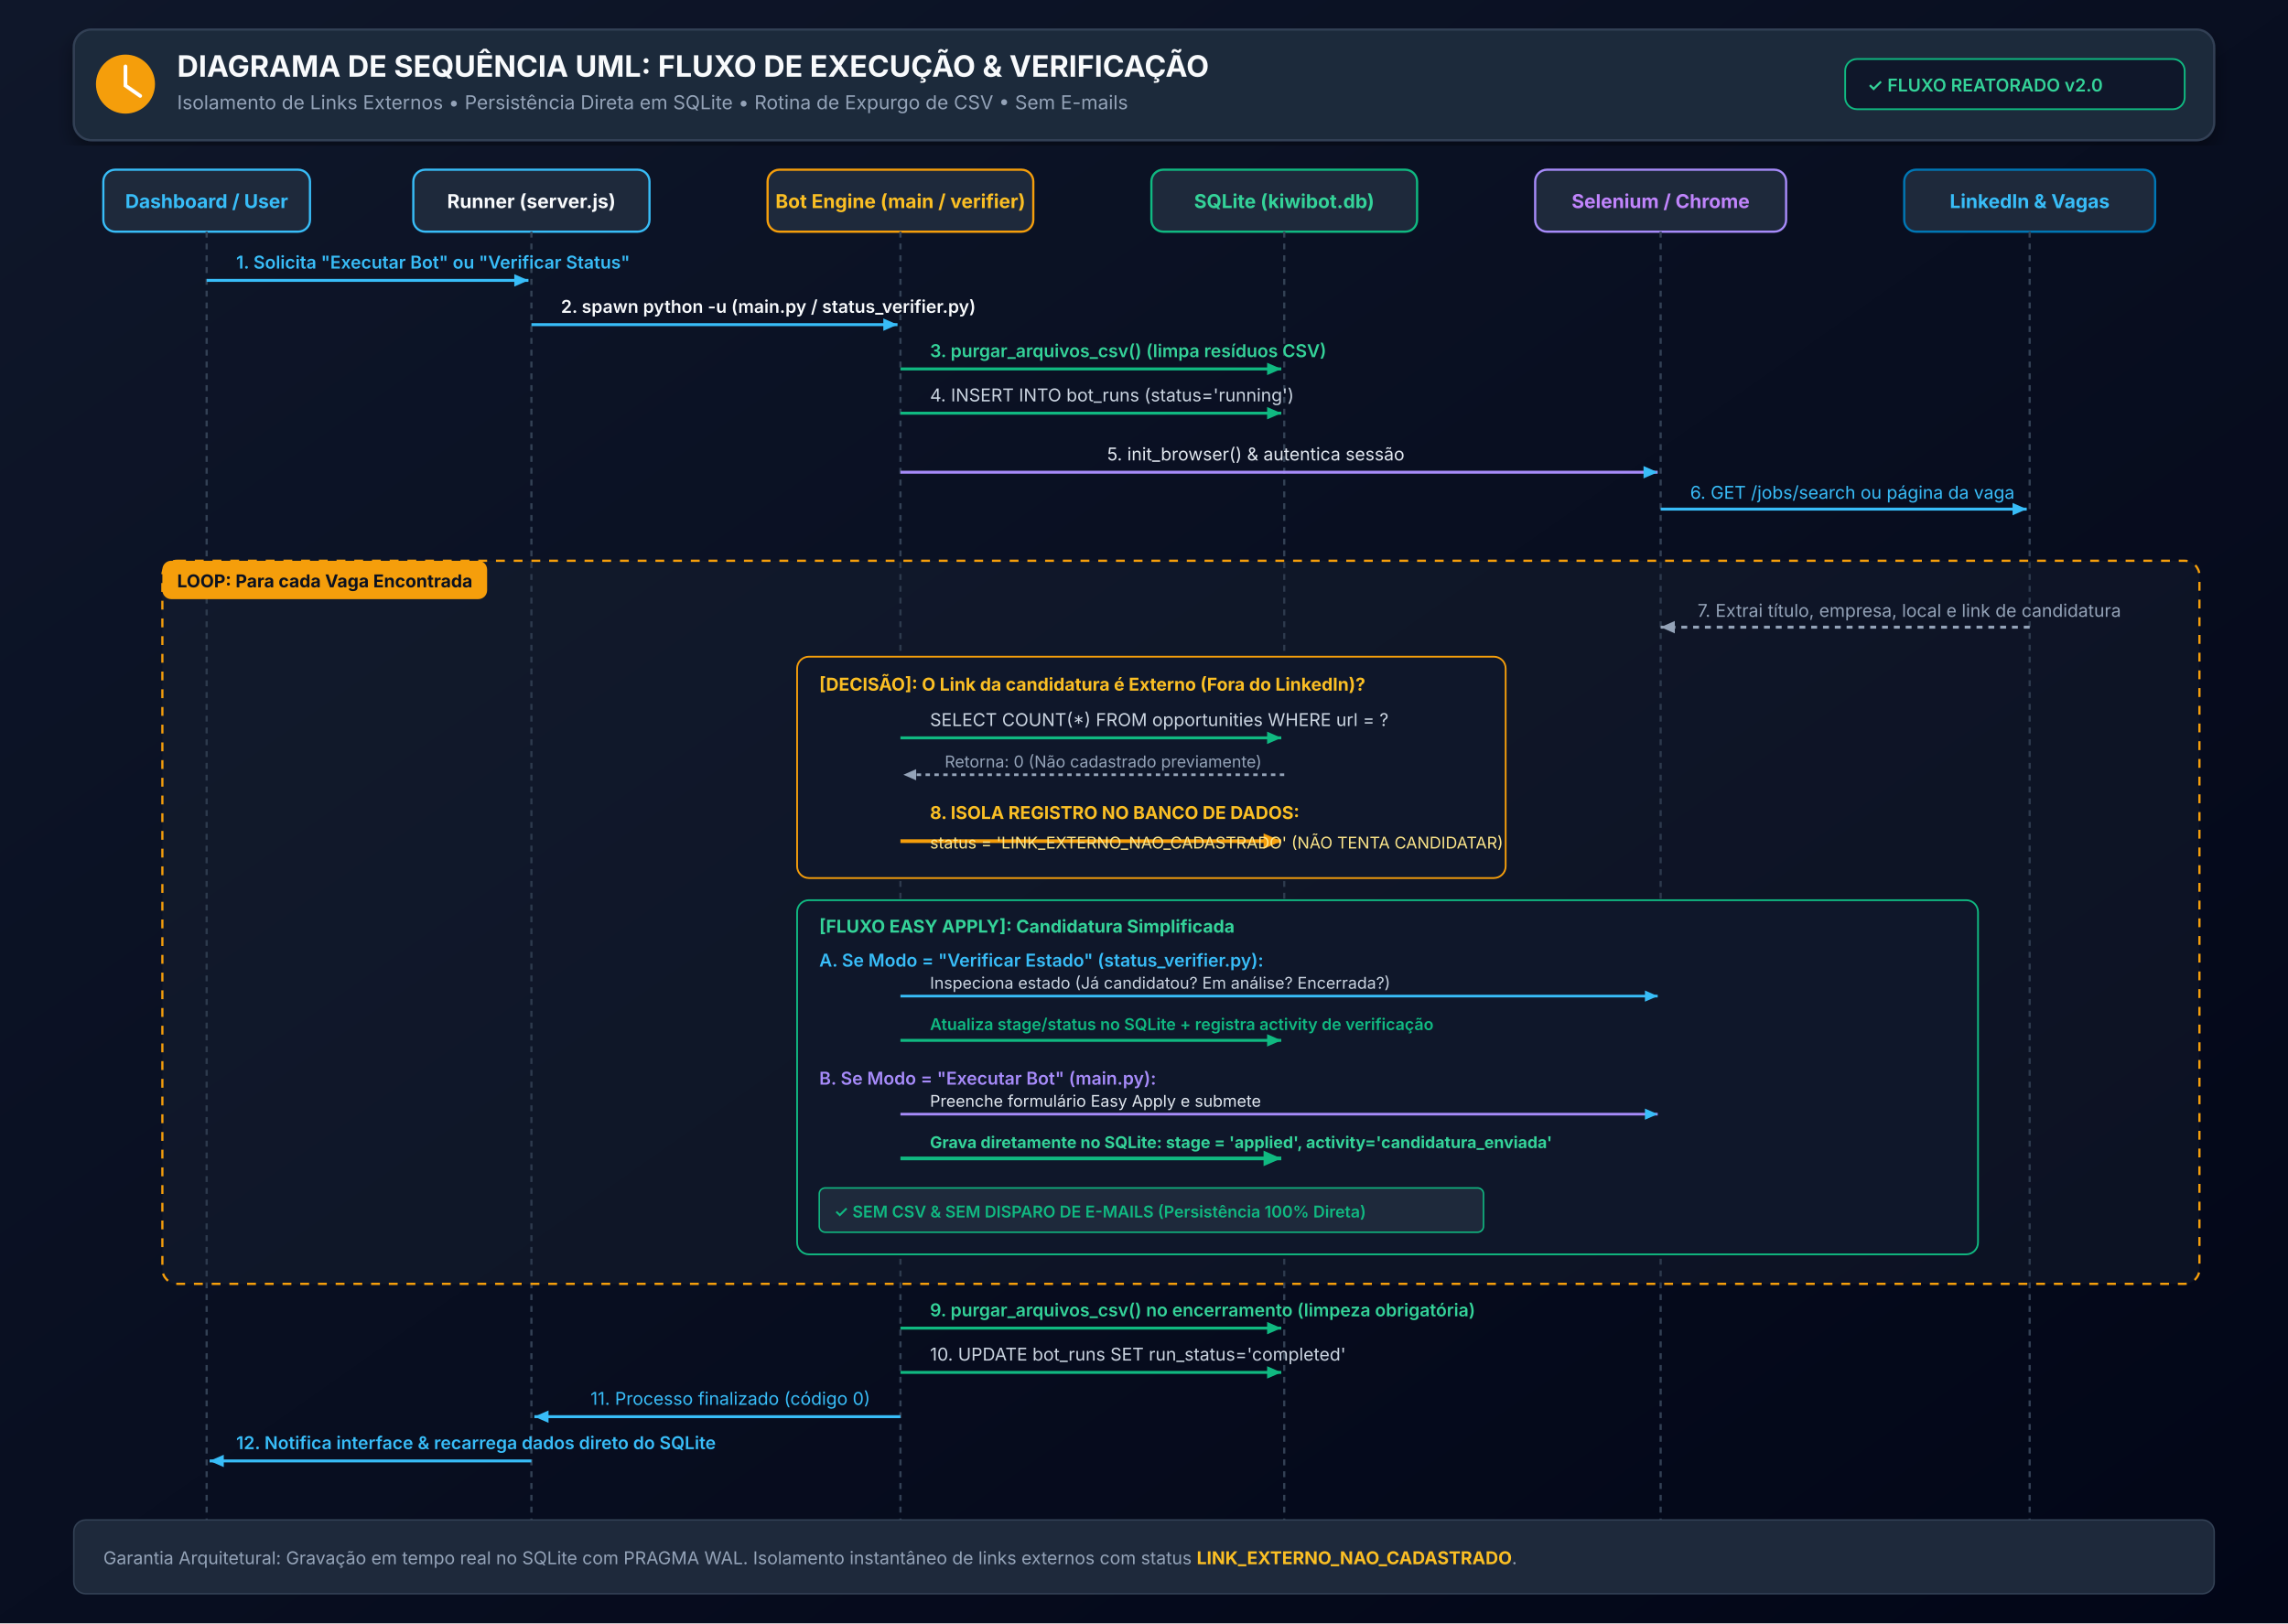
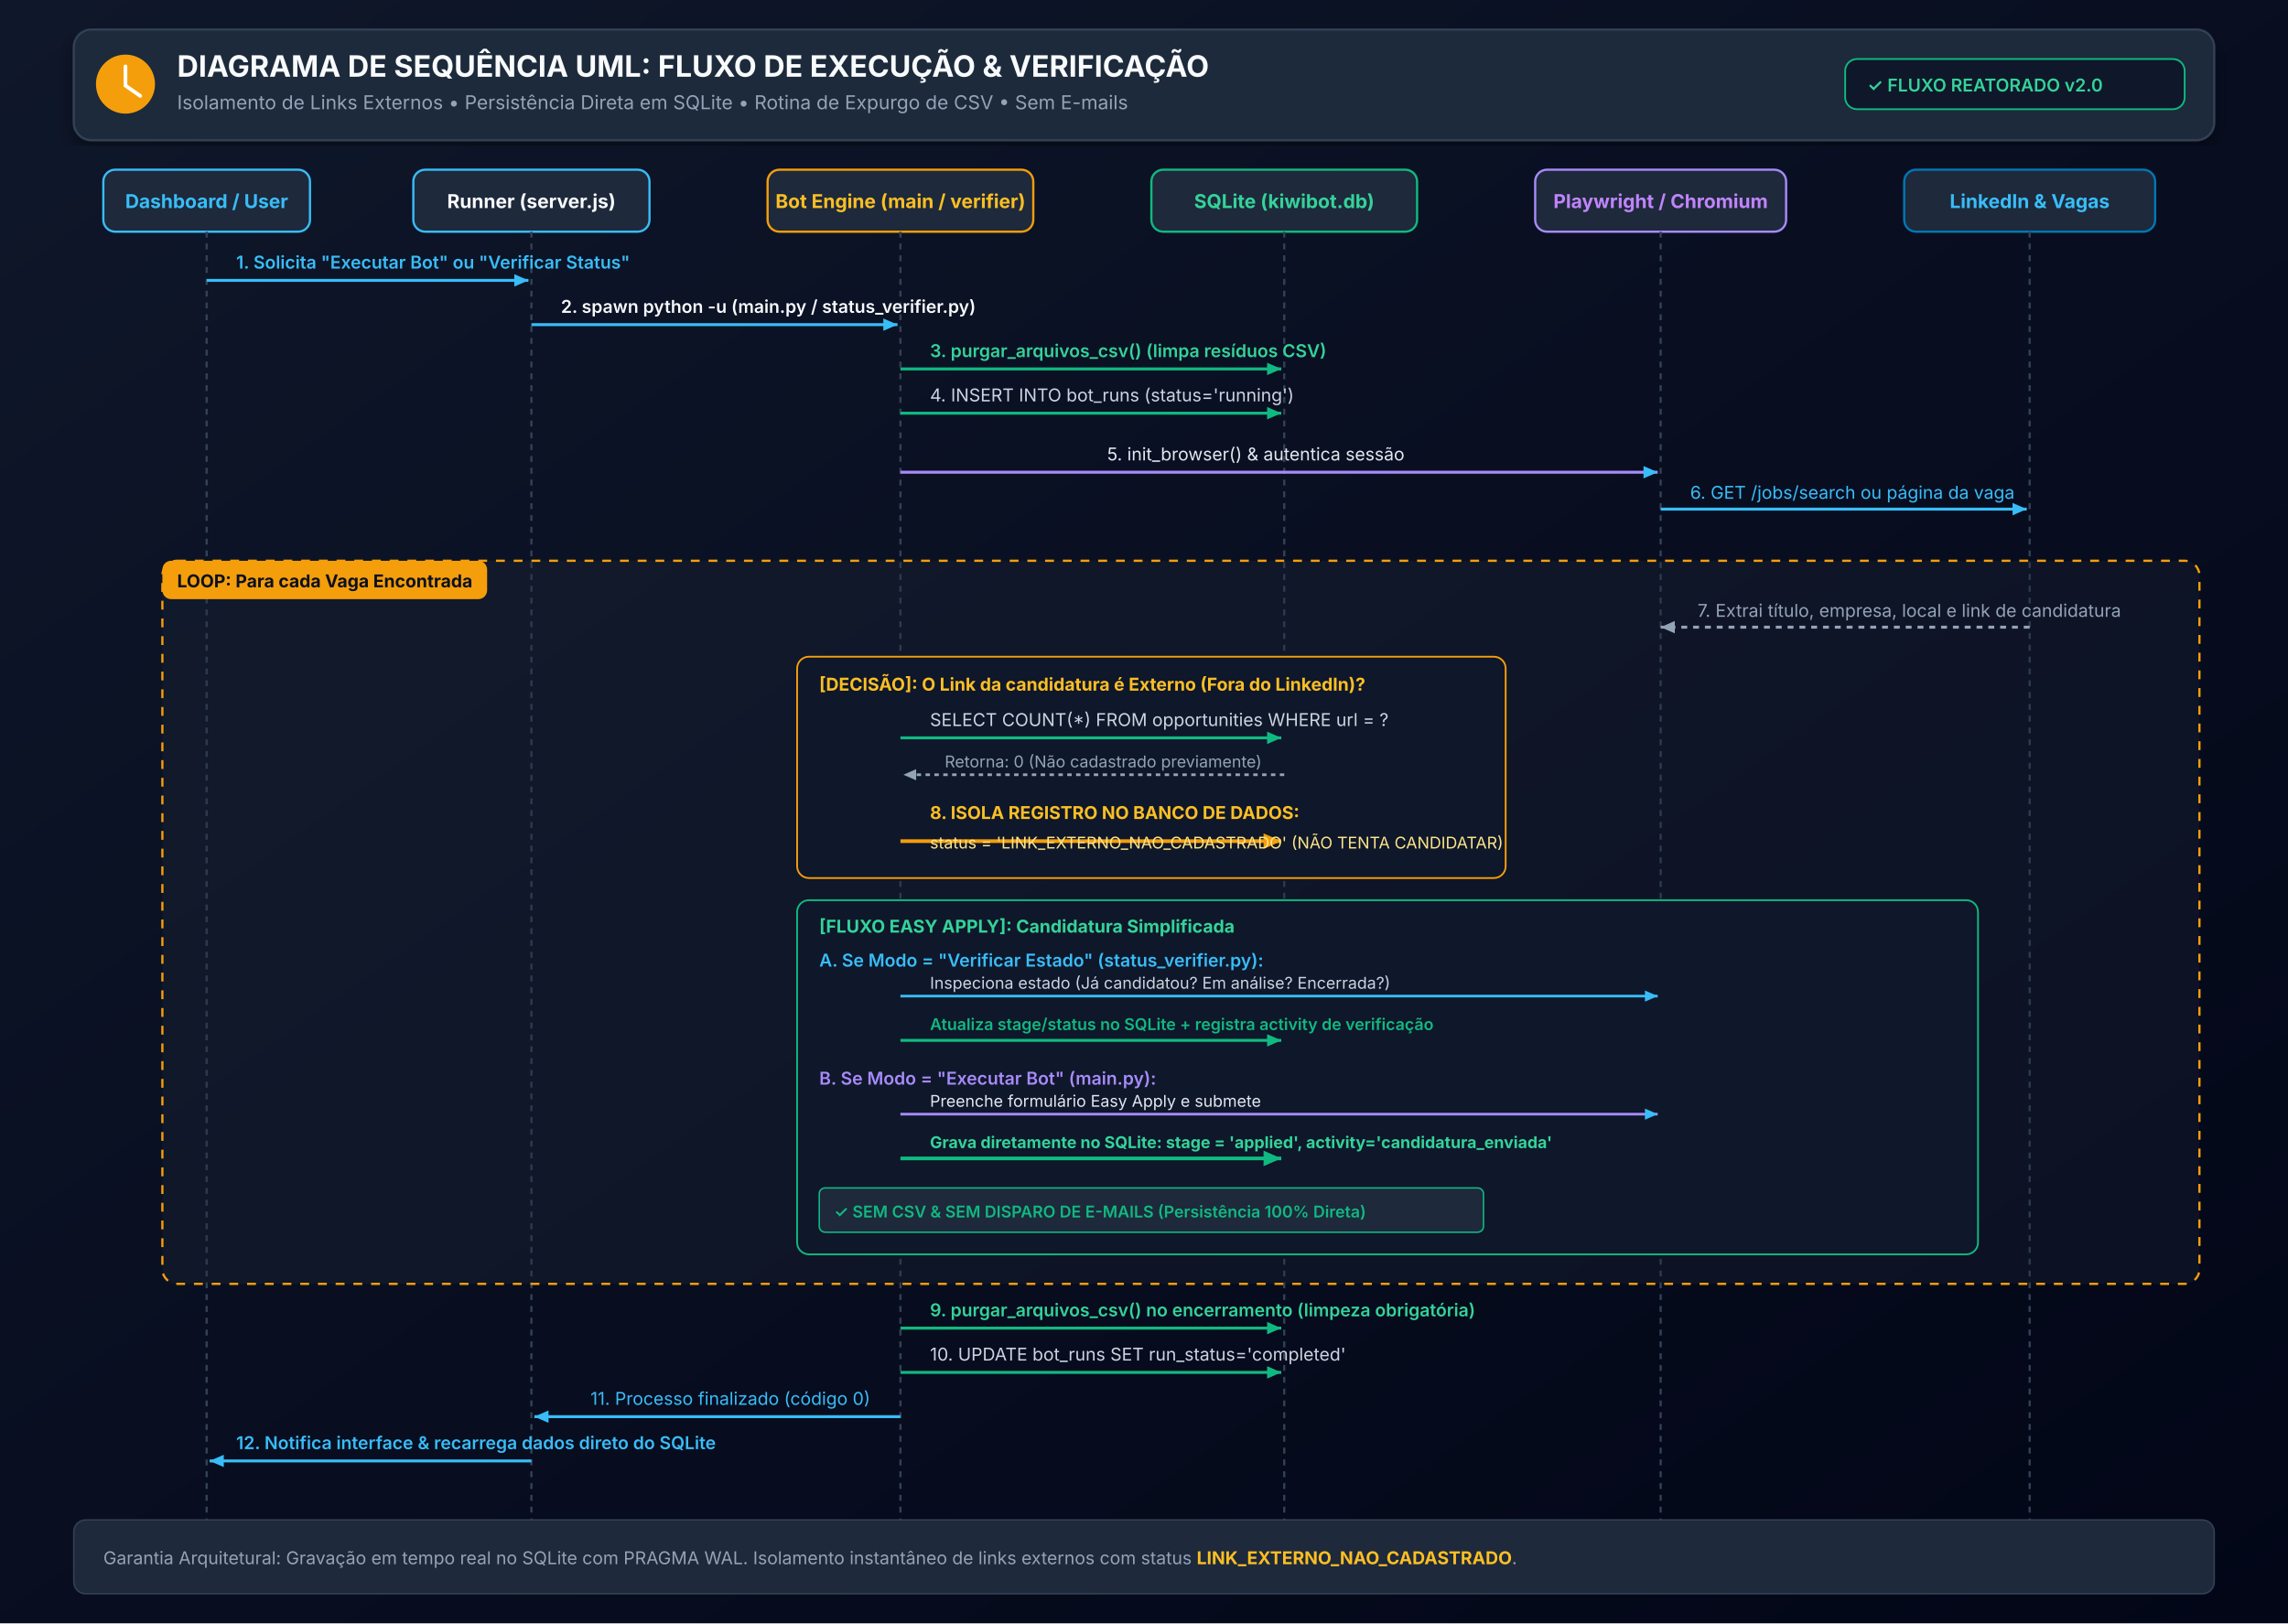
<svg xmlns="http://www.w3.org/2000/svg" viewBox="0 0 1550 1100" width="100%" height="100%" style="background:#0b1120; font-family:'Segoe UI', Inter, -apple-system, sans-serif;">
  <defs>
    <linearGradient id="seqBg" x1="0%" y1="0%" x2="100%" y2="100%">
      <stop offset="0%" stop-color="#0f172a" />
      <stop offset="100%" stop-color="#020617" />
    </linearGradient>
    <filter id="shadow" x="-5%" y="-5%" width="110%" height="110%">
      <feDropShadow dx="0" dy="6" stdDeviation="6" flood-color="#000000" flood-opacity="0.4" />
    </filter>
    <marker id="arrowSolid" viewBox="0 0 10 10" refX="8" refY="5" markerWidth="6" markerHeight="6" orient="auto">
      <path d="M 0 1.5 L 8 5 L 0 8.5 z" fill="#38bdf8" />
    </marker>
    <marker id="arrowKiwi" viewBox="0 0 10 10" refX="8" refY="5" markerWidth="6" markerHeight="6" orient="auto">
      <path d="M 0 1.5 L 8 5 L 0 8.5 z" fill="#10b981" />
    </marker>
    <marker id="arrowAmber" viewBox="0 0 10 10" refX="8" refY="5" markerWidth="6" markerHeight="6" orient="auto">
      <path d="M 0 1.5 L 8 5 L 0 8.5 z" fill="#f59e0b" />
    </marker>
    <marker id="arrowDash" viewBox="0 0 10 10" refX="8" refY="5" markerWidth="6" markerHeight="6" orient="auto">
      <path d="M 0 1.5 L 8 5 L 0 8.5 z" fill="#94a3b8" />
    </marker>
  </defs>
  <rect width="1550" height="1100" fill="url(#seqBg)" />
  <rect x="50" y="20" width="1450" height="75" rx="12" fill="#1e293b" stroke="#334155" stroke-width="1.5" filter="url(#shadow)" />
  <circle cx="85" cy="57" r="20" fill="#f59e0b" />
  <path d="M 85 45 L 85 58 L 95 65" stroke="#ffffff" stroke-width="2.5" fill="none" stroke-linecap="round" />
  <text x="120" y="52" font-size="20" font-weight="700" fill="#f8fafc">DIAGRAMA DE SEQUÊNCIA UML: FLUXO DE EXECUÇÃO &amp; VERIFICAÇÃO</text>
  <text x="120" y="74" font-size="13" fill="#94a3b8">Isolamento de Links Externos • Persistência Direta em SQLite • Rotina de Expurgo de CSV • Sem E-mails</text>
  <rect x="1250" y="40" width="230" height="34" rx="8" fill="#0f172a" stroke="#10b981" stroke-width="1.2" />
  <text x="1265" y="62" font-size="12" font-weight="600" fill="#34d399">✓ FLUXO REATORADO v2.0</text>
  <g transform="translate(70, 115)">
    <rect width="140" height="42" rx="8" fill="#1e293b" stroke="#38bdf8" stroke-width="1.5" />
    <text x="70" y="26" font-size="13" font-weight="700" fill="#38bdf8" text-anchor="middle">Dashboard / User</text>
    <line x1="70" y1="42" x2="70" y2="920" stroke="#334155" stroke-width="1.5" stroke-dasharray="4" />
  </g>
  <g transform="translate(280, 115)">
    <rect width="160" height="42" rx="8" fill="#1e293b" stroke="#38bdf8" stroke-width="1.5" />
    <text x="80" y="26" font-size="13" font-weight="700" fill="#f8fafc" text-anchor="middle">Runner (server.js)</text>
    <line x1="80" y1="42" x2="80" y2="920" stroke="#334155" stroke-width="1.5" stroke-dasharray="4" />
  </g>
  <g transform="translate(520, 115)">
    <rect width="180" height="42" rx="8" fill="#1e293b" stroke="#f59e0b" stroke-width="1.5" />
    <text x="90" y="26" font-size="13" font-weight="700" fill="#fbbf24" text-anchor="middle">Bot Engine (main / verifier)</text>
    <line x1="90" y1="42" x2="90" y2="920" stroke="#334155" stroke-width="1.5" stroke-dasharray="4" />
  </g>
  <g transform="translate(780, 115)">
    <rect width="180" height="42" rx="8" fill="#1e293b" stroke="#10b981" stroke-width="1.5" />
    <text x="90" y="26" font-size="13" font-weight="700" fill="#34d399" text-anchor="middle">SQLite (kiwibot.db)</text>
    <line x1="90" y1="42" x2="90" y2="920" stroke="#334155" stroke-width="1.5" stroke-dasharray="4" />
  </g>
  <g transform="translate(1040, 115)">
    <rect width="170" height="42" rx="8" fill="#1e293b" stroke="#a78bfa" stroke-width="1.5" />
-     <text x="85" y="26" font-size="13" font-weight="700" fill="#c084fc" text-anchor="middle">Selenium / Chrome</text>
+     <text x="85" y="26" font-size="13" font-weight="700" fill="#c084fc" text-anchor="middle">Playwright / Chromium</text>
    <line x1="85" y1="42" x2="85" y2="920" stroke="#334155" stroke-width="1.5" stroke-dasharray="4" />
  </g>
  <g transform="translate(1290, 115)">
    <rect width="170" height="42" rx="8" fill="#1e293b" stroke="#0077b5" stroke-width="1.5" />
    <text x="85" y="26" font-size="13" font-weight="700" fill="#38bdf8" text-anchor="middle">LinkedIn &amp; Vagas</text>
    <line x1="85" y1="42" x2="85" y2="920" stroke="#334155" stroke-width="1.5" stroke-dasharray="4" />
  </g>
  <path d="M 140 190 L 358 190" fill="none" stroke="#38bdf8" stroke-width="2" marker-end="url(#arrowSolid)" />
  <text x="160" y="182" font-size="12" font-weight="600" fill="#38bdf8">1. Solicita "Executar Bot" ou "Verificar Status"</text>
  <path d="M 360 220 L 608 220" fill="none" stroke="#38bdf8" stroke-width="2" marker-end="url(#arrowSolid)" />
  <text x="380" y="212" font-size="12" font-weight="600" fill="#f8fafc">2. spawn python -u (main.py / status_verifier.py)</text>
  <path d="M 610 250 L 868 250" fill="none" stroke="#10b981" stroke-width="2" marker-end="url(#arrowKiwi)" />
  <text x="630" y="242" font-size="12" font-weight="600" fill="#34d399">3. purgar_arquivos_csv() (limpa resíduos CSV)</text>
  <path d="M 610 280 L 868 280" fill="none" stroke="#10b981" stroke-width="2" marker-end="url(#arrowKiwi)" />
  <text x="630" y="272" font-size="12" fill="#cbd5e1">4. INSERT INTO bot_runs (status='running')</text>
  <path d="M 610 320 L 1123 320" fill="none" stroke="#a78bfa" stroke-width="2" marker-end="url(#arrowSolid)" />
  <text x="750" y="312" font-size="12" fill="#e2e8f0">5. init_browser() &amp; autentica sessão</text>
  <path d="M 1125 345 L 1373 345" fill="none" stroke="#38bdf8" stroke-width="2" marker-end="url(#arrowSolid)" />
  <text x="1145" y="338" font-size="12" fill="#38bdf8">6. GET /jobs/search ou página da vaga</text>
  <rect x="110" y="380" width="1380" height="490" rx="10" fill="#1e293b" fill-opacity="0.3" stroke="#f59e0b" stroke-width="1.5" stroke-dasharray="6" />
  <rect x="110" y="380" width="220" height="26" rx="6" fill="#f59e0b" />
  <text x="120" y="398" font-size="12" font-weight="700" fill="#0b1120">LOOP: Para cada Vaga Encontrada</text>
  <path d="M 1375 425 L 1125 425" fill="none" stroke="#94a3b8" stroke-width="2" stroke-dasharray="4" marker-end="url(#arrowDash)" />
  <text x="1150" y="418" font-size="12" fill="#94a3b8">7. Extrai título, empresa, local e link de candidatura</text>
  <rect x="540" y="445" width="480" height="150" rx="8" fill="#0f172a" stroke="#f59e0b" stroke-width="1.2" />
  <text x="555" y="468" font-size="12" font-weight="700" fill="#fbbf24">[DECISÃO]: O Link da candidatura é Externo (Fora do LinkedIn)?</text>
  <path d="M 610 500 L 868 500" fill="none" stroke="#10b981" stroke-width="2" marker-end="url(#arrowKiwi)" />
  <text x="630" y="492" font-size="12" fill="#cbd5e1">SELECT COUNT(*) FROM opportunities WHERE url = ?</text>
  <path d="M 870 525 L 612 525" fill="none" stroke="#94a3b8" stroke-width="1.8" stroke-dasharray="3" marker-end="url(#arrowDash)" />
  <text x="640" y="520" font-size="11" fill="#94a3b8">Retorna: 0 (Não cadastrado previamente)</text>
  <path d="M 610 570 L 868 570" fill="none" stroke="#f59e0b" stroke-width="2.5" marker-end="url(#arrowAmber)" />
  <text x="630" y="555" font-size="12" font-weight="700" fill="#fbbf24">8. ISOLA REGISTRO NO BANCO DE DADOS:</text>
  <text x="630" y="575" font-size="11" fill="#fde68a">status = 'LINK_EXTERNO_NAO_CADASTRADO' (NÃO TENTA CANDIDATAR)</text>
  <rect x="540" y="610" width="800" height="240" rx="8" fill="#0f172a" stroke="#10b981" stroke-width="1.2" />
  <text x="555" y="632" font-size="12" font-weight="700" fill="#34d399">[FLUXO EASY APPLY]: Candidatura Simplificada</text>
  <text x="555" y="655" font-size="12" font-weight="600" fill="#38bdf8">A. Se Modo = "Verificar Estado" (status_verifier.py):</text>
  <path d="M 610 675 L 1123 675" fill="none" stroke="#38bdf8" stroke-width="1.8" marker-end="url(#arrowSolid)" />
  <text x="630" y="670" font-size="11" fill="#cbd5e1">Inspeciona estado (Já candidatou? Em análise? Encerrada?)</text>
  <path d="M 610 705 L 868 705" fill="none" stroke="#10b981" stroke-width="2" marker-end="url(#arrowKiwi)" />
  <text x="630" y="698" font-size="11" font-weight="600" fill="#10b981">Atualiza stage/status no SQLite + registra activity de verificação</text>
  <text x="555" y="735" font-size="12" font-weight="600" fill="#a78bfa">B. Se Modo = "Executar Bot" (main.py):</text>
  <path d="M 610 755 L 1123 755" fill="none" stroke="#a78bfa" stroke-width="1.8" marker-end="url(#arrowSolid)" />
  <text x="630" y="750" font-size="11" fill="#e2e8f0">Preenche formulário Easy Apply e submete</text>
  <path d="M 610 785 L 868 785" fill="none" stroke="#10b981" stroke-width="2.5" marker-end="url(#arrowKiwi)" />
  <text x="630" y="778" font-size="11" font-weight="700" fill="#34d399">Grava diretamente no SQLite: stage = 'applied', activity='candidatura_enviada'</text>
  <rect x="555" y="805" width="450" height="30" rx="4" fill="#1e293b" stroke="#10b981" />
  <text x="565" y="825" font-size="11" font-weight="600" fill="#10b981">✓ SEM CSV &amp; SEM DISPARO DE E-MAILS (Persistência 100% Direta)</text>
  <path d="M 610 900 L 868 900" fill="none" stroke="#10b981" stroke-width="2" marker-end="url(#arrowKiwi)" />
  <text x="630" y="892" font-size="12" font-weight="600" fill="#34d399">9. purgar_arquivos_csv() no encerramento (limpeza obrigatória)</text>
  <path d="M 610 930 L 868 930" fill="none" stroke="#10b981" stroke-width="2" marker-end="url(#arrowKiwi)" />
  <text x="630" y="922" font-size="12" fill="#cbd5e1">10. UPDATE bot_runs SET run_status='completed'</text>
  <path d="M 610 960 L 362 960" fill="none" stroke="#38bdf8" stroke-width="2" marker-end="url(#arrowSolid)" />
  <text x="400" y="952" font-size="12" fill="#38bdf8">11. Processo finalizado (código 0)</text>
  <path d="M 360 990 L 142 990" fill="none" stroke="#38bdf8" stroke-width="2" marker-end="url(#arrowSolid)" />
  <text x="160" y="982" font-size="12" font-weight="600" fill="#38bdf8">12. Notifica interface &amp; recarrega dados direto do SQLite</text>
  <rect x="50" y="1030" width="1450" height="50" rx="8" fill="#1e293b" stroke="#334155" />
  <text x="70" y="1060" font-size="12" fill="#94a3b8">Garantia Arquitetural: Gravação em tempo real no SQLite com PRAGMA WAL. Isolamento instantâneo de links externos com status <tspan fill="#fbbf24" font-weight="700">LINK_EXTERNO_NAO_CADASTRADO</tspan>.</text>
</svg>
